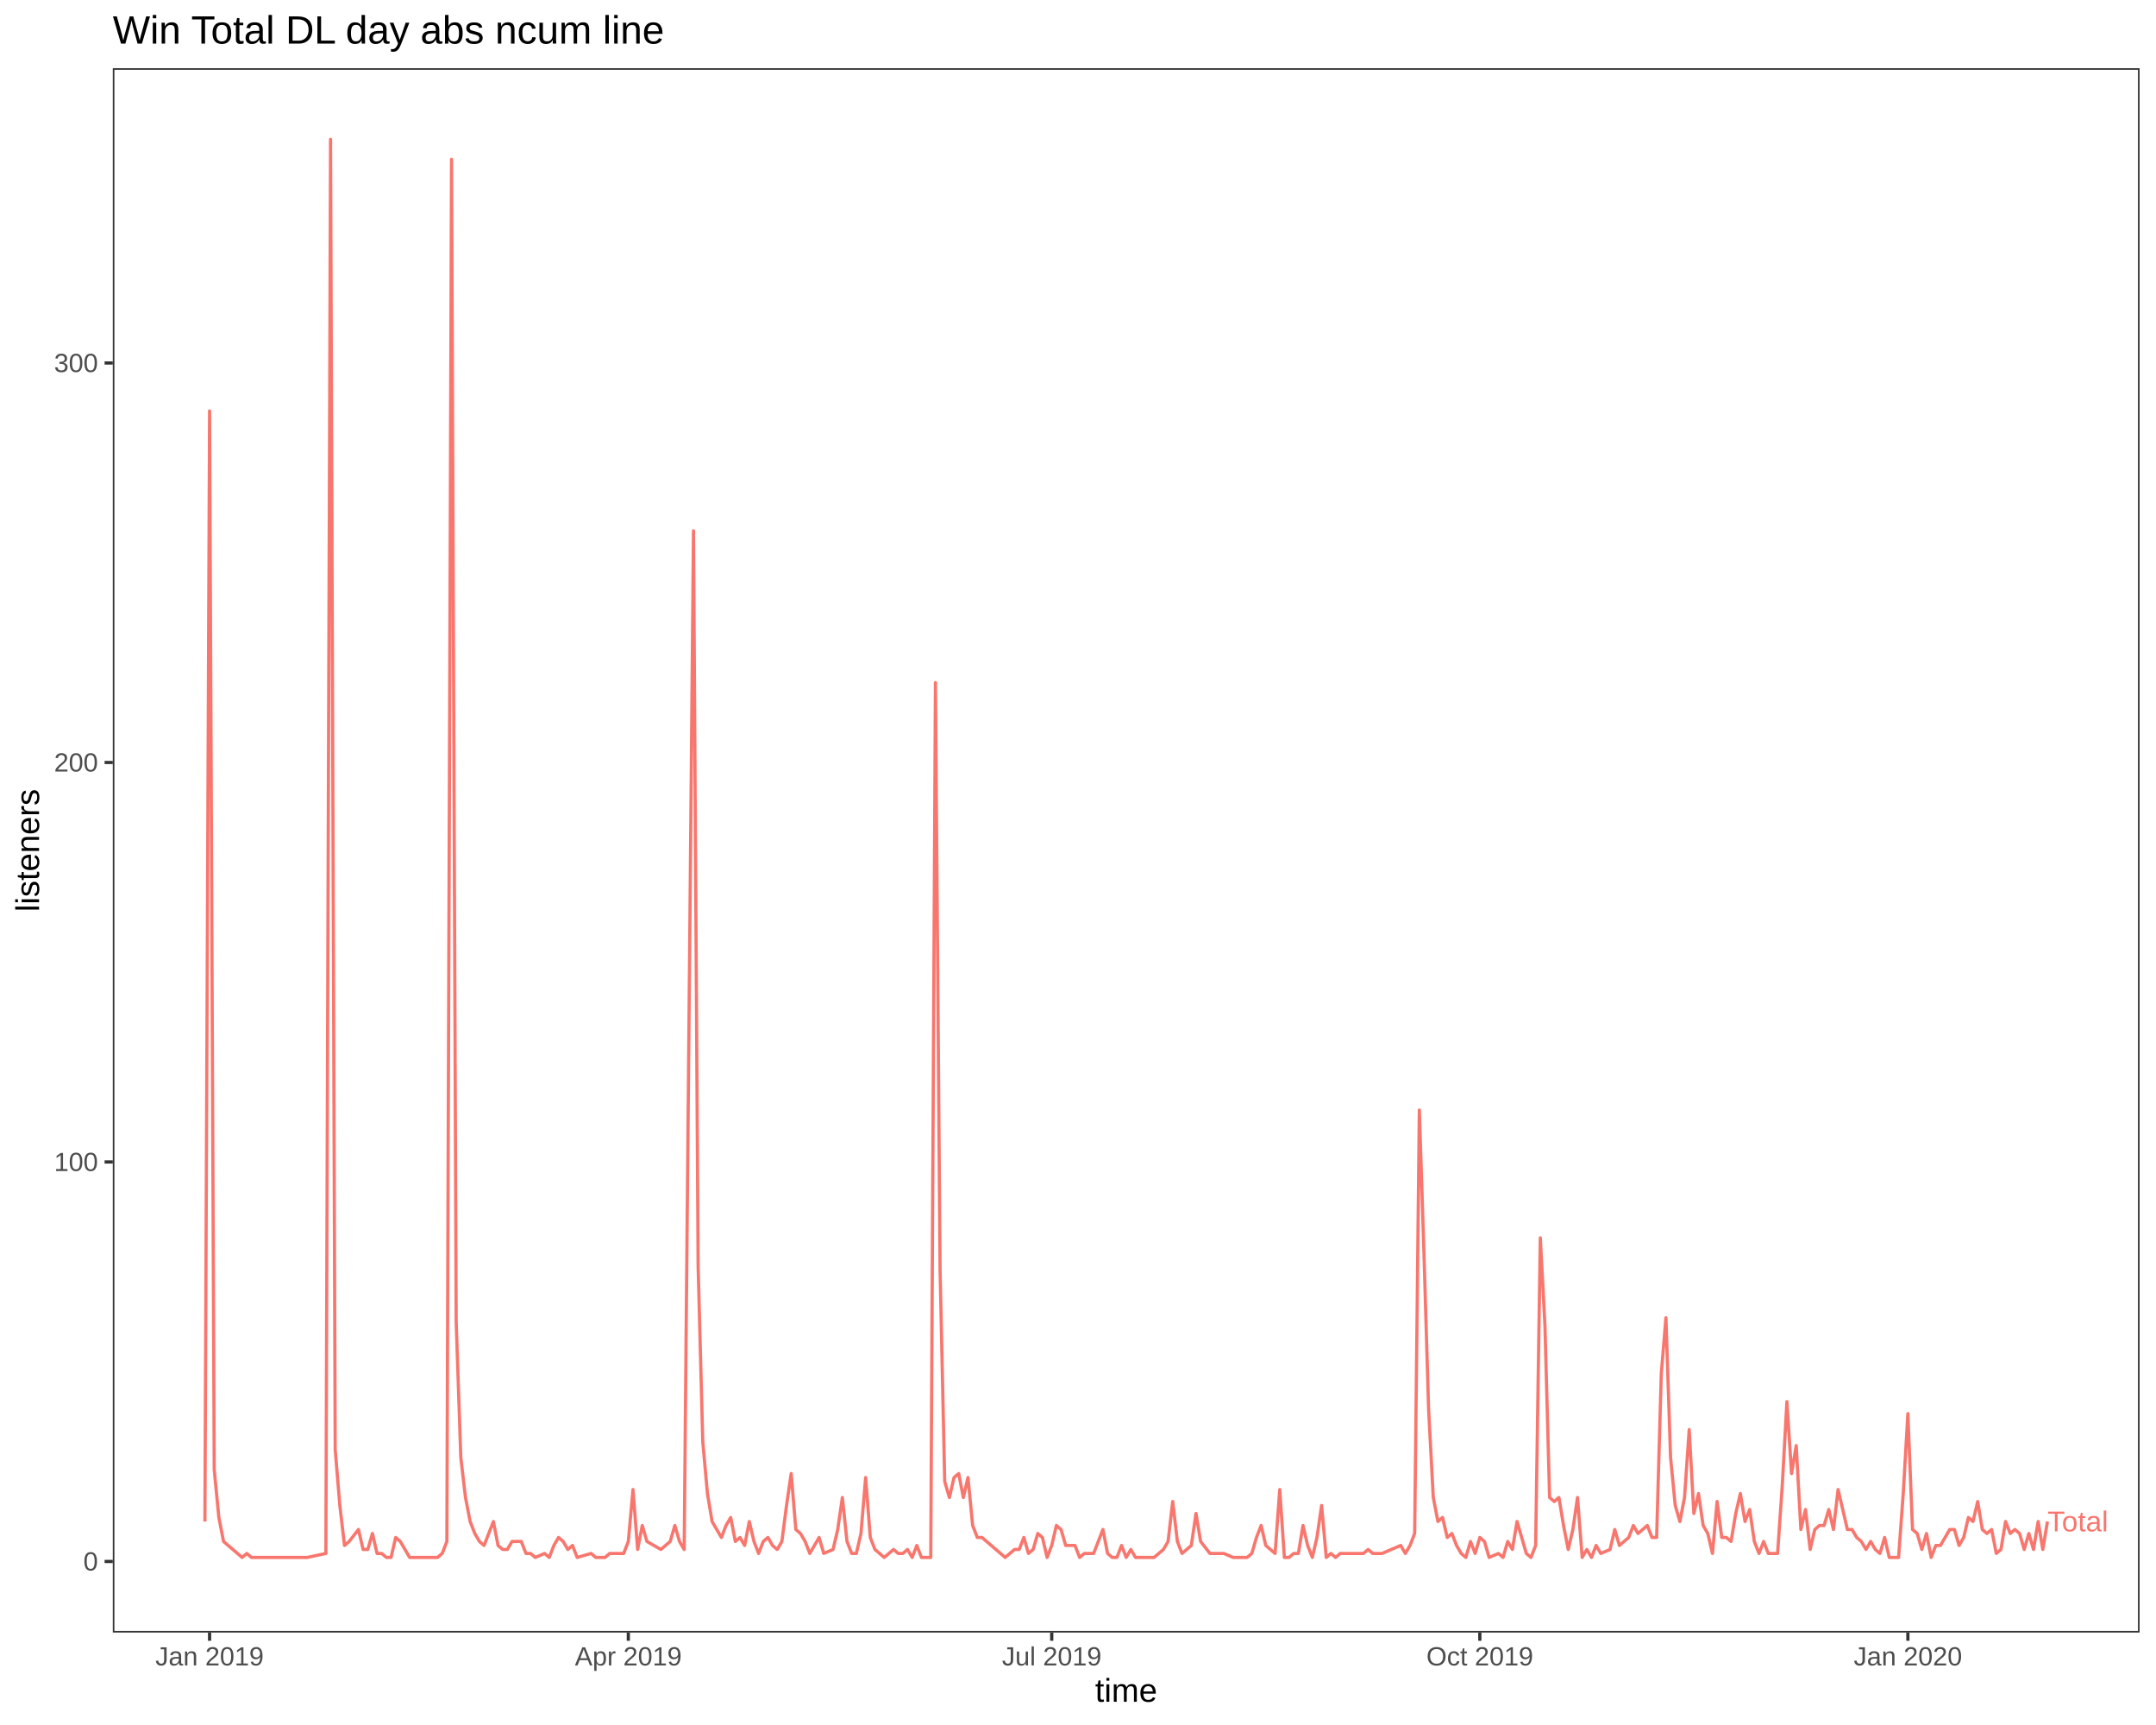
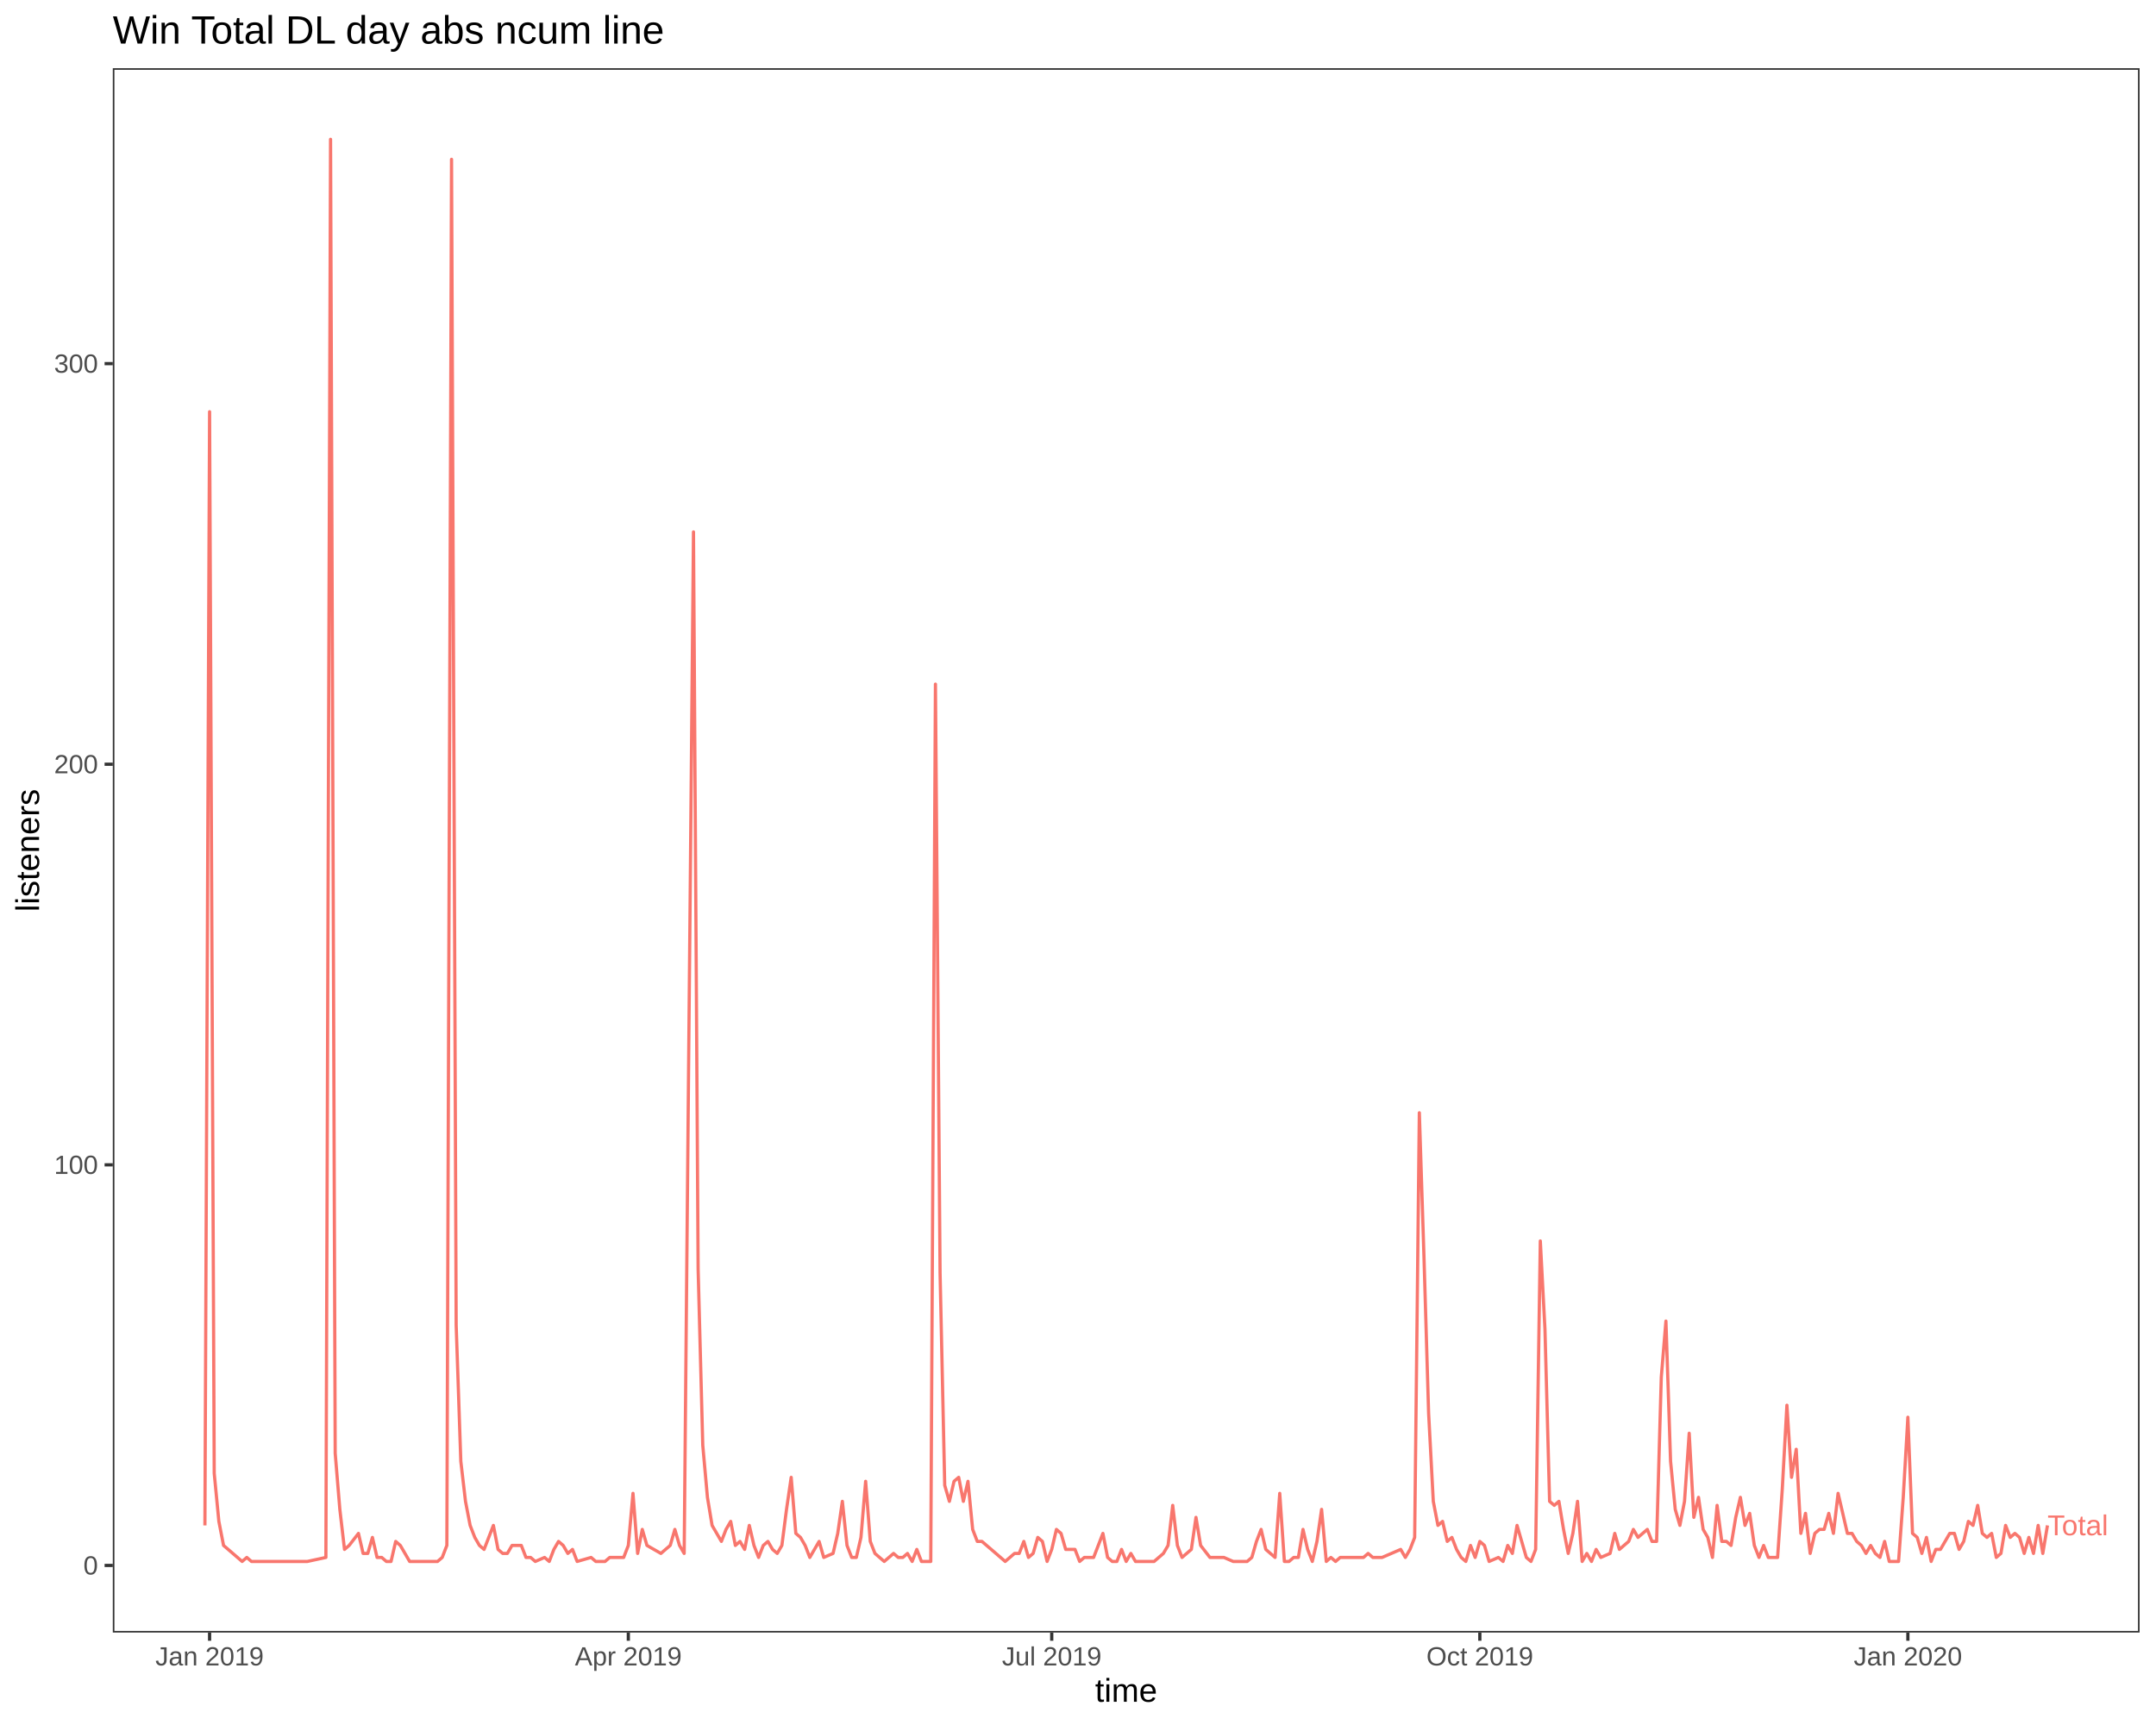
<svg xmlns="http://www.w3.org/2000/svg" viewBox="0 0 720.00 576.00">
  <defs>
    <style type="text/css">
    line, polyline, polygon, path, rect, circle {
      fill: none;
      stroke: #000000;
      stroke-linecap: round;
      stroke-linejoin: round;
      stroke-miterlimit: 10.00;
    }
  </style>
  </defs>
  <rect width="100%" height="100%" style="stroke: none; fill: #FFFFFF;" />
  <rect x="0.00" y="0.00" width="720.00" height="576.00" style="stroke-width: 1.07; stroke: #FFFFFF; fill: #FFFFFF;" />
  <defs>
    <clipPath id="cpMzcuNjd8NzE0LjUyfDU0NS4xM3wyMi43Nw==">
      <rect x="37.67" y="22.77" width="676.85" height="522.36" />
    </clipPath>
  </defs>
  <rect x="37.67" y="22.77" width="676.85" height="522.36" style="stroke-width: 1.07; stroke: none; fill: #FFFFFF;" clip-path="url(#cpMzcuNjd8NzE0LjUyfDU0NS4xM3wyMi43Nw==)" />
-   <polyline points="68.43,508.05 69.99,137.22 71.54,490.71 73.09,506.71 74.65,514.72 76.20,516.05 77.76,517.39 79.31,518.72 80.86,520.05 82.42,518.72 83.97,520.05 85.52,520.05 88.63,520.05 90.19,520.05 91.74,520.05 99.51,520.05 101.06,520.05 102.62,520.05 108.83,518.72 110.39,46.52 111.94,484.04 113.49,502.71 115.05,516.05 116.60,514.72 119.71,510.72 121.26,517.39 122.82,517.39 124.37,512.05 125.92,518.72 127.48,518.72 129.03,520.05 130.59,520.05 132.14,513.38 133.69,514.72 136.80,520.05 139.91,520.05 146.12,520.05 147.68,518.72 149.23,514.72 150.79,53.18 152.34,441.35 153.89,486.71 155.45,500.04 157.00,508.05 158.56,512.05 160.11,514.72 161.66,516.05 163.22,512.05 164.77,508.05 166.32,516.05 167.88,517.39 169.43,517.39 170.99,514.72 174.09,514.72 175.65,518.72 177.20,518.72 178.76,520.05 181.86,518.72 183.42,520.05 184.97,516.05 186.52,513.38 188.08,514.72 189.63,517.39 191.19,516.05 192.74,520.05 197.40,518.72 198.96,520.05 200.51,520.05 202.06,520.05 203.62,518.72 206.72,518.72 208.28,518.72 209.83,514.72 211.39,497.38 212.94,517.39 214.49,509.38 216.05,514.72 220.71,517.39 222.26,516.05 223.82,514.72 225.37,509.38 226.92,514.72 228.48,517.39 231.59,177.24 233.14,422.68 234.69,481.37 236.25,498.71 237.80,508.05 239.36,510.72 240.91,513.38 242.46,509.38 244.02,506.71 245.57,514.72 247.12,513.38 248.68,516.05 250.23,508.05 251.79,514.72 253.34,518.72 254.89,514.72 256.45,513.38 258.00,516.05 259.56,517.39 261.11,514.72 262.66,502.71 264.22,492.04 265.77,510.72 267.32,512.05 268.88,514.72 270.43,518.72 271.99,516.05 273.54,513.38 275.09,518.72 278.20,517.39 279.76,510.72 281.31,500.04 282.86,514.72 284.42,518.72 285.97,518.72 287.52,512.05 289.08,493.37 290.63,513.38 292.19,517.39 293.74,518.72 295.29,520.05 296.85,518.72 298.40,517.39 299.96,518.72 301.51,518.72 303.06,517.39 304.62,520.05 306.17,516.05 307.72,520.05 309.28,520.05 310.83,520.05 312.39,227.93 313.94,424.01 315.49,494.71 317.05,500.04 318.60,493.37 320.16,492.04 321.71,500.04 323.26,493.37 324.82,509.38 326.37,513.38 327.92,513.38 329.48,514.72 332.59,517.39 335.69,520.05 337.25,518.72 338.80,517.39 340.36,517.39 341.91,513.38 343.46,518.72 345.02,517.39 346.57,512.05 348.12,513.38 349.68,520.05 351.23,516.05 352.79,509.38 354.34,510.72 355.89,516.05 357.45,516.05 359.00,516.05 360.55,520.05 362.11,518.72 363.66,518.72 365.22,518.72 366.77,514.72 368.32,510.72 369.88,518.72 371.43,520.05 372.99,520.05 374.54,516.05 376.09,520.05 377.65,517.39 379.20,520.05 382.31,520.05 383.86,520.05 385.42,520.05 388.52,517.39 390.08,514.72 391.63,501.38 393.19,514.72 394.74,518.72 397.85,516.05 399.40,505.38 400.95,514.72 404.06,518.72 407.17,518.72 408.72,518.72 411.83,520.05 413.39,520.05 414.94,520.05 416.49,520.05 418.05,518.72 419.60,513.38 421.15,509.38 422.71,516.05 424.26,517.39 425.82,518.72 427.37,497.38 428.92,520.05 430.48,520.05 432.03,518.72 433.59,518.72 435.14,509.38 436.69,516.05 438.25,520.05 439.80,513.38 441.35,502.71 442.91,520.05 444.46,518.72 446.02,520.05 447.57,518.72 453.79,518.72 455.34,518.72 456.89,517.39 458.45,518.72 461.55,518.72 467.77,516.05 469.32,518.72 470.88,516.05 472.43,512.05 473.99,370.66 475.54,418.68 477.09,470.70 478.65,500.04 480.20,508.05 481.75,506.71 483.31,513.38 484.86,512.05 486.42,516.05 487.97,518.72 489.52,520.05 491.08,514.72 492.63,518.72 494.19,513.38 495.74,514.72 497.29,520.05 500.40,518.72 501.95,520.05 503.51,514.72 505.06,517.39 506.62,508.05 508.17,513.38 509.72,518.72 511.28,520.05 512.83,516.05 514.39,413.34 515.94,442.69 517.49,500.04 519.05,501.38 520.60,500.04 522.15,509.38 523.71,517.39 525.26,510.72 526.82,500.04 528.37,520.05 529.92,517.39 531.48,520.05 533.03,516.05 534.59,518.72 537.69,517.39 539.25,510.72 540.80,516.05 542.35,514.72 543.91,513.38 545.46,509.38 547.02,512.05 548.57,510.72 550.12,509.38 551.68,513.38 553.23,513.38 554.79,458.69 556.34,440.02 557.89,486.71 559.45,502.71 561.00,508.05 562.55,500.04 564.11,477.37 565.66,505.38 567.22,498.71 568.77,509.38 570.32,512.05 571.88,518.72 573.43,501.38 574.99,513.38 576.54,513.38 578.09,514.72 579.65,505.38 581.20,498.71 582.75,508.05 584.31,504.05 585.86,514.72 587.42,518.72 588.97,514.72 590.52,518.72 592.08,518.72 593.63,518.72 595.19,496.04 596.74,468.03 598.29,492.04 599.85,482.70 601.40,510.72 602.95,504.05 604.51,517.39 606.06,510.72 607.62,509.38 609.17,509.38 610.72,504.05 612.28,510.72 613.83,497.38 615.39,504.05 616.94,510.72 618.49,510.72 620.05,513.38 621.60,514.72 623.15,517.39 624.71,514.72 626.26,517.39 627.82,518.72 629.37,513.38 630.92,520.05 634.03,520.05 635.59,498.71 637.14,472.03 638.69,510.72 640.25,512.05 641.80,517.39 643.35,512.05 644.91,520.05 646.46,516.05 648.02,516.05 651.12,510.72 652.68,510.72 654.23,516.05 655.79,513.38 657.34,506.71 658.89,508.05 660.45,501.38 662.00,510.72 663.55,512.05 665.11,510.72 666.66,518.72 668.22,517.39 669.77,508.05 671.32,512.05 672.88,510.72 674.43,512.05 675.99,517.39 677.54,512.05 679.09,517.39 680.65,508.05 682.20,517.39 683.75,508.05 " style="stroke-width: 1.07; stroke: #F8766D; stroke-linecap: butt;" clip-path="url(#cpMzcuNjd8NzE0LjUyfDU0NS4xM3wyMi43Nw==)" />
+   <polyline points="68.43,509.35 69.99,137.48 71.54,491.96 73.09,508.01 74.65,516.04 76.20,517.37 77.76,518.71 79.31,520.05 80.86,521.39 82.42,520.05 83.97,521.39 85.52,521.39 88.63,521.39 90.19,521.39 91.74,521.39 99.51,521.39 101.06,521.39 102.62,521.39 108.83,520.05 110.39,46.52 111.94,485.27 113.49,504.00 115.05,517.37 116.60,516.04 119.71,512.02 121.26,518.71 122.82,518.71 124.37,513.36 125.92,520.05 127.48,520.05 129.03,521.39 130.59,521.39 132.14,514.70 133.69,516.04 136.80,521.39 139.91,521.39 146.12,521.39 147.68,520.05 149.23,516.04 150.79,53.20 152.34,442.46 153.89,487.95 155.45,501.32 157.00,509.35 158.56,513.36 160.11,516.04 161.66,517.37 163.22,513.36 164.77,509.35 166.32,517.37 167.88,518.71 169.43,518.71 170.99,516.04 174.09,516.04 175.65,520.05 177.20,520.05 178.76,521.39 181.86,520.05 183.42,521.39 184.97,517.37 186.52,514.70 188.08,516.04 189.63,518.71 191.19,517.37 192.74,521.39 197.40,520.05 198.96,521.39 200.51,521.39 202.06,521.39 203.62,520.05 206.72,520.05 208.28,520.05 209.83,516.04 211.39,498.65 212.94,518.71 214.49,510.69 216.05,516.04 220.71,518.71 222.26,517.37 223.82,516.04 225.37,510.69 226.92,516.04 228.48,518.71 231.59,177.61 233.14,423.74 234.69,482.59 236.25,499.98 237.80,509.35 239.36,512.02 240.91,514.70 242.46,510.69 244.02,508.01 245.57,516.04 247.12,514.70 248.68,517.37 250.23,509.35 251.79,516.04 253.34,520.05 254.89,516.04 256.45,514.70 258.00,517.37 259.56,518.71 261.11,516.04 262.66,504.00 264.22,493.30 265.77,512.02 267.32,513.36 268.88,516.04 270.43,520.05 271.99,517.37 273.54,514.70 275.09,520.05 278.20,518.71 279.76,512.02 281.31,501.32 282.86,516.04 284.42,520.05 285.97,520.05 287.52,513.36 289.08,494.63 290.63,514.70 292.19,518.71 293.74,520.05 295.29,521.39 296.85,520.05 298.40,518.71 299.96,520.05 301.51,520.05 303.06,518.71 304.62,521.39 306.17,517.37 307.72,521.39 309.28,521.39 310.83,521.39 312.39,228.44 313.94,425.07 315.49,495.97 317.05,501.32 318.60,494.63 320.16,493.30 321.71,501.32 323.26,494.63 324.82,510.69 326.37,514.70 327.92,514.70 329.48,516.04 332.59,518.71 335.69,521.39 337.25,520.05 338.80,518.71 340.36,518.71 341.91,514.70 343.46,520.05 345.02,518.71 346.57,513.36 348.12,514.70 349.68,521.39 351.23,517.37 352.79,510.69 354.34,512.02 355.89,517.37 357.45,517.37 359.00,517.37 360.55,521.39 362.11,520.05 363.66,520.05 365.22,520.05 366.77,516.04 368.32,512.02 369.88,520.05 371.43,521.39 372.99,521.39 374.54,517.37 376.09,521.39 377.65,518.71 379.20,521.39 382.31,521.39 383.86,521.39 385.42,521.39 388.52,518.71 390.08,516.04 391.63,502.66 393.19,516.04 394.74,520.05 397.85,517.37 399.40,506.67 400.95,516.04 404.06,520.05 407.17,520.05 408.72,520.05 411.83,521.39 413.39,521.39 414.94,521.39 416.49,521.39 418.05,520.05 419.60,514.70 421.15,510.69 422.71,517.37 424.26,518.71 425.82,520.05 427.37,498.65 428.92,521.39 430.48,521.39 432.03,520.05 433.59,520.05 435.14,510.69 436.69,517.37 438.25,521.39 439.80,514.70 441.35,504.00 442.91,521.39 444.46,520.05 446.02,521.39 447.57,520.05 453.79,520.05 455.34,520.05 456.89,518.71 458.45,520.05 461.55,520.05 467.77,517.37 469.32,520.05 470.88,517.37 472.43,513.36 473.99,371.57 475.54,419.72 477.09,471.89 478.65,501.32 480.20,509.35 481.75,508.01 483.31,514.70 484.86,513.36 486.42,517.37 487.97,520.05 489.52,521.39 491.08,516.04 492.63,520.05 494.19,514.70 495.74,516.04 497.29,521.39 500.40,520.05 501.95,521.39 503.51,516.04 505.06,518.71 506.62,509.35 508.17,514.70 509.72,520.05 511.28,521.39 512.83,517.37 514.39,414.37 515.94,443.80 517.49,501.32 519.05,502.66 520.60,501.32 522.15,510.69 523.71,518.71 525.26,512.02 526.82,501.32 528.37,521.39 529.92,518.71 531.48,521.39 533.03,517.37 534.59,520.05 537.69,518.71 539.25,512.02 540.80,517.37 542.35,516.04 543.91,514.70 545.46,510.69 547.02,513.36 548.57,512.02 550.12,510.69 551.68,514.70 553.23,514.70 554.79,459.85 556.34,441.13 557.89,487.95 559.45,504.00 561.00,509.35 562.55,501.32 564.11,478.58 565.66,506.67 567.22,499.98 568.77,510.69 570.32,513.36 571.88,520.05 573.43,502.66 574.99,514.70 576.54,514.70 578.09,516.04 579.65,506.67 581.20,499.98 582.75,509.35 584.31,505.33 585.86,516.04 587.42,520.05 588.97,516.04 590.52,520.05 592.08,520.05 593.63,520.05 595.19,497.31 596.74,469.22 598.29,493.30 599.85,483.93 601.40,512.02 602.95,505.33 604.51,518.71 606.06,512.02 607.62,510.69 609.17,510.69 610.72,505.33 612.28,512.02 613.83,498.65 615.39,505.33 616.94,512.02 618.49,512.02 620.05,514.70 621.60,516.04 623.15,518.71 624.71,516.04 626.26,518.71 627.82,520.05 629.37,514.70 630.92,521.39 634.03,521.39 635.59,499.98 637.14,473.23 638.69,512.02 640.25,513.36 641.80,518.71 643.35,513.36 644.91,521.39 646.46,517.37 648.02,517.37 651.12,512.02 652.68,512.02 654.23,517.37 655.79,514.70 657.34,508.01 658.89,509.35 660.45,502.66 662.00,512.02 663.55,513.36 665.11,512.02 666.66,520.05 668.22,518.71 669.77,509.35 671.32,513.36 672.88,512.02 674.43,513.36 675.99,518.71 677.54,513.36 679.09,518.71 680.65,509.35 682.20,518.71 683.75,509.35 " style="stroke-width: 1.07; stroke: #F8766D; stroke-linecap: butt;" clip-path="url(#cpMzcuNjd8NzE0LjUyfDU0NS4xM3wyMi43Nw==)" />
  <g clip-path="url(#cpMzcuNjd8NzE0LjUyfDU0NS4xM3wyMi43Nw==)">
-     <text x="683.75" y="511.34" style="font-size: 9.60px; fill: #F8766D; font-family: Liberation Sans;" textLength="20.25px" lengthAdjust="spacingAndGlyphs">Total</text>
+     <text x="683.75" y="512.64" style="font-size: 9.60px; fill: #F8766D; font-family: Liberation Sans;" textLength="20.25px" lengthAdjust="spacingAndGlyphs">Total</text>
  </g>
  <rect x="37.67" y="22.77" width="676.85" height="522.36" style="stroke-width: 1.07; stroke: #333333;" clip-path="url(#cpMzcuNjd8NzE0LjUyfDU0NS4xM3wyMi43Nw==)" />
  <defs>
    <clipPath id="cpMC4wMHw3MjAuMDB8NTc2LjAwfDAuMDA=">
      <rect x="0.00" y="0.00" width="720.00" height="576.00" />
    </clipPath>
  </defs>
  <g clip-path="url(#cpMC4wMHw3MjAuMDB8NTc2LjAwfDAuMDA=)">
-     <text x="27.84" y="524.41" style="font-size: 8.80px; fill: #4D4D4D; font-family: Liberation Sans;" textLength="4.89px" lengthAdjust="spacingAndGlyphs">0</text>
+     <text x="27.84" y="525.75" style="font-size: 8.80px; fill: #4D4D4D; font-family: Liberation Sans;" textLength="4.89px" lengthAdjust="spacingAndGlyphs">0</text>
  </g>
  <g clip-path="url(#cpMC4wMHw3MjAuMDB8NTc2LjAwfDAuMDA=)">
-     <text x="18.06" y="391.02" style="font-size: 8.80px; fill: #4D4D4D; font-family: Liberation Sans;" textLength="14.67px" lengthAdjust="spacingAndGlyphs">100</text>
+     <text x="18.06" y="391.98" style="font-size: 8.80px; fill: #4D4D4D; font-family: Liberation Sans;" textLength="14.67px" lengthAdjust="spacingAndGlyphs">100</text>
  </g>
  <g clip-path="url(#cpMC4wMHw3MjAuMDB8NTc2LjAwfDAuMDA=)">
-     <text x="18.06" y="257.63" style="font-size: 8.80px; fill: #4D4D4D; font-family: Liberation Sans;" textLength="14.67px" lengthAdjust="spacingAndGlyphs">200</text>
+     <text x="18.06" y="258.21" style="font-size: 8.80px; fill: #4D4D4D; font-family: Liberation Sans;" textLength="14.67px" lengthAdjust="spacingAndGlyphs">200</text>
  </g>
  <g clip-path="url(#cpMC4wMHw3MjAuMDB8NTc2LjAwfDAuMDA=)">
-     <text x="18.06" y="124.24" style="font-size: 8.80px; fill: #4D4D4D; font-family: Liberation Sans;" textLength="14.67px" lengthAdjust="spacingAndGlyphs">300</text>
+     <text x="18.06" y="124.45" style="font-size: 8.80px; fill: #4D4D4D; font-family: Liberation Sans;" textLength="14.67px" lengthAdjust="spacingAndGlyphs">300</text>
  </g>
-   <polyline points="34.93,521.39 37.67,521.39 " style="stroke-width: 1.07; stroke: #333333; stroke-linecap: butt;" clip-path="url(#cpMC4wMHw3MjAuMDB8NTc2LjAwfDAuMDA=)" />
-   <polyline points="34.93,388.00 37.67,388.00 " style="stroke-width: 1.07; stroke: #333333; stroke-linecap: butt;" clip-path="url(#cpMC4wMHw3MjAuMDB8NTc2LjAwfDAuMDA=)" />
-   <polyline points="34.93,254.60 37.67,254.60 " style="stroke-width: 1.07; stroke: #333333; stroke-linecap: butt;" clip-path="url(#cpMC4wMHw3MjAuMDB8NTc2LjAwfDAuMDA=)" />
-   <polyline points="34.93,121.21 37.67,121.21 " style="stroke-width: 1.07; stroke: #333333; stroke-linecap: butt;" clip-path="url(#cpMC4wMHw3MjAuMDB8NTc2LjAwfDAuMDA=)" />
+   <polyline points="34.93,522.72 37.67,522.72 " style="stroke-width: 1.07; stroke: #333333; stroke-linecap: butt;" clip-path="url(#cpMC4wMHw3MjAuMDB8NTc2LjAwfDAuMDA=)" />
+   <polyline points="34.93,388.96 37.67,388.96 " style="stroke-width: 1.07; stroke: #333333; stroke-linecap: butt;" clip-path="url(#cpMC4wMHw3MjAuMDB8NTc2LjAwfDAuMDA=)" />
+   <polyline points="34.93,255.19 37.67,255.19 " style="stroke-width: 1.07; stroke: #333333; stroke-linecap: butt;" clip-path="url(#cpMC4wMHw3MjAuMDB8NTc2LjAwfDAuMDA=)" />
+   <polyline points="34.93,121.42 37.67,121.42 " style="stroke-width: 1.07; stroke: #333333; stroke-linecap: butt;" clip-path="url(#cpMC4wMHw3MjAuMDB8NTc2LjAwfDAuMDA=)" />
  <polyline points="69.99,547.87 69.99,545.13 " style="stroke-width: 1.07; stroke: #333333; stroke-linecap: butt;" clip-path="url(#cpMC4wMHw3MjAuMDB8NTc2LjAwfDAuMDA=)" />
  <polyline points="209.83,547.87 209.83,545.13 " style="stroke-width: 1.07; stroke: #333333; stroke-linecap: butt;" clip-path="url(#cpMC4wMHw3MjAuMDB8NTc2LjAwfDAuMDA=)" />
  <polyline points="351.23,547.87 351.23,545.13 " style="stroke-width: 1.07; stroke: #333333; stroke-linecap: butt;" clip-path="url(#cpMC4wMHw3MjAuMDB8NTc2LjAwfDAuMDA=)" />
  <polyline points="494.19,547.87 494.19,545.13 " style="stroke-width: 1.07; stroke: #333333; stroke-linecap: butt;" clip-path="url(#cpMC4wMHw3MjAuMDB8NTc2LjAwfDAuMDA=)" />
  <polyline points="637.14,547.87 637.14,545.13 " style="stroke-width: 1.07; stroke: #333333; stroke-linecap: butt;" clip-path="url(#cpMC4wMHw3MjAuMDB8NTc2LjAwfDAuMDA=)" />
  <g clip-path="url(#cpMC4wMHw3MjAuMDB8NTc2LjAwfDAuMDA=)">
    <text x="51.89" y="556.11" style="font-size: 8.80px; fill: #4D4D4D; font-family: Liberation Sans;" textLength="36.19px" lengthAdjust="spacingAndGlyphs">Jan 2019</text>
  </g>
  <g clip-path="url(#cpMC4wMHw3MjAuMDB8NTc2LjAwfDAuMDA=)">
    <text x="191.99" y="556.11" style="font-size: 8.80px; fill: #4D4D4D; font-family: Liberation Sans;" textLength="35.69px" lengthAdjust="spacingAndGlyphs">Apr 2019</text>
  </g>
  <g clip-path="url(#cpMC4wMHw3MjAuMDB8NTc2LjAwfDAuMDA=)">
    <text x="334.61" y="556.11" style="font-size: 8.80px; fill: #4D4D4D; font-family: Liberation Sans;" textLength="33.25px" lengthAdjust="spacingAndGlyphs">Jul 2019</text>
  </g>
  <g clip-path="url(#cpMC4wMHw3MjAuMDB8NTc2LjAwfDAuMDA=)">
    <text x="476.34" y="556.11" style="font-size: 8.80px; fill: #4D4D4D; font-family: Liberation Sans;" textLength="35.69px" lengthAdjust="spacingAndGlyphs">Oct 2019</text>
  </g>
  <g clip-path="url(#cpMC4wMHw3MjAuMDB8NTc2LjAwfDAuMDA=)">
    <text x="619.05" y="556.11" style="font-size: 8.80px; fill: #4D4D4D; font-family: Liberation Sans;" textLength="36.19px" lengthAdjust="spacingAndGlyphs">Jan 2020</text>
  </g>
  <g clip-path="url(#cpMC4wMHw3MjAuMDB8NTc2LjAwfDAuMDA=)">
    <text x="365.70" y="568.24" style="font-size: 11.00px; font-family: Liberation Sans;" textLength="20.78px" lengthAdjust="spacingAndGlyphs">time</text>
  </g>
  <g clip-path="url(#cpMC4wMHw3MjAuMDB8NTc2LjAwfDAuMDA=)">
    <text transform="translate(13.04,304.44) rotate(-90)" style="font-size: 11.00px; font-family: Liberation Sans;" textLength="40.97px" lengthAdjust="spacingAndGlyphs">listeners</text>
  </g>
  <g clip-path="url(#cpMC4wMHw3MjAuMDB8NTc2LjAwfDAuMDA=)">
    <text x="37.67" y="14.56" style="font-size: 13.20px; font-family: Liberation Sans;" textLength="183.91px" lengthAdjust="spacingAndGlyphs">Win Total DL day abs ncum line</text>
  </g>
</svg>
